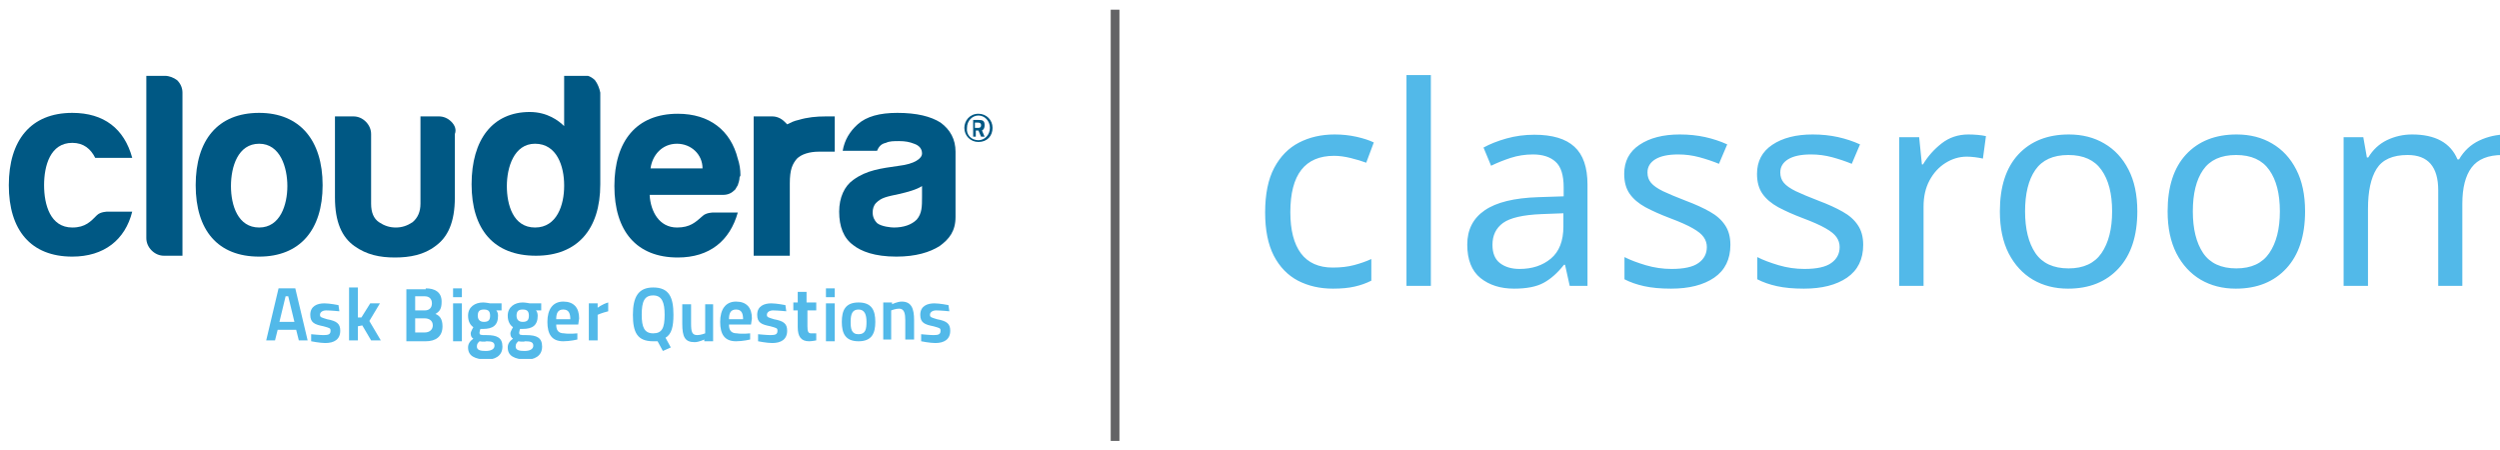
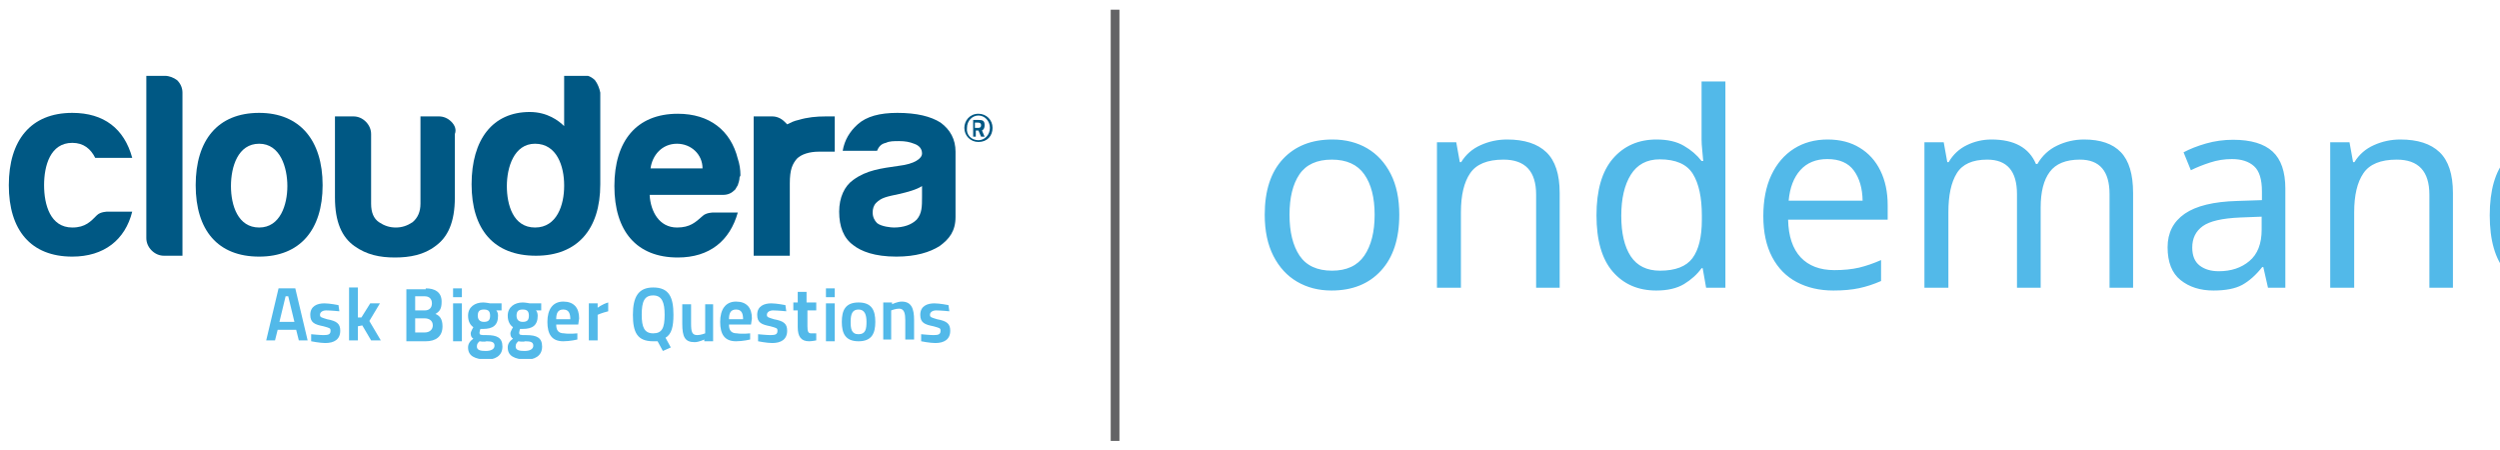
<svg xmlns="http://www.w3.org/2000/svg" xmlns:xlink="http://www.w3.org/1999/xlink" version="1.1" id="Layer_1" x="0px" y="0px" viewBox="0 0 283.5 51" style="enable-background:new 0 0 283.5 51;" xml:space="preserve">
  <style type="text/css">
	.st0{fill:none;stroke:#636466;stroke-width:0.99;}
	.st1{fill:#52B9E9;}
- 	.st2{clip-path:url(#XMLID_109_);fill:#52B9E9;}
- 	.st3{clip-path:url(#XMLID_109_);fill:#005884;}
+ 	.st2{clip-path:url(#XMLID_70_);fill:#52B9E9;}
+ 	.st3{clip-path:url(#XMLID_70_);fill:#005884;}
	.st4{font-family:'TitilliumWeb-Bold';}
- 	.st5{font-size:31.454px;}
+ 	.st5{font-size:30.773px;}
</style>
  <g id="XMLID_1_">
    <line id="XMLID_4_" class="st0" x1="126.5" y1="1.1" x2="126.5" y2="50" />
    <g id="XMLID_69_">
      <path id="XMLID_66_" class="st1" d="M31.6,32.7h1.9l1.4,5.9h-1l-0.3-1.2h-2.1l-0.3,1.2h-1L31.6,32.7z M31.7,36.5h1.7l-0.7-2.9    h-0.3L31.7,36.5z" />
      <g id="XMLID_5_">
        <defs>
          <rect id="XMLID_6_" x="1" y="8.6" width="111.5" height="32.1" />
        </defs>
-         <clipPath id="XMLID_109_">
+         <clipPath id="XMLID_70_">
          <use xlink:href="#XMLID_6_" style="overflow:visible;" />
        </clipPath>
        <path id="XMLID_65_" class="st2" d="M38.5,35.3c0,0-1-0.1-1.5-0.1c-0.4,0-0.7,0.2-0.7,0.5c0,0.3,0.2,0.3,0.8,0.5     c1.1,0.2,1.5,0.5,1.5,1.3c0,1-0.7,1.4-1.7,1.4c-0.6,0-1.6-0.2-1.6-0.2l0-0.8c0,0,1,0.1,1.4,0.1c0.6,0,0.8-0.1,0.8-0.5     c0-0.3-0.1-0.3-0.8-0.5c-1-0.2-1.5-0.4-1.5-1.3c0-1,0.8-1.3,1.6-1.3c0.6,0,1.6,0.2,1.6,0.2L38.5,35.3z" />
        <polygon id="XMLID_64_" class="st2" points="39.6,38.6 39.6,32.6 40.6,32.6 40.6,36 41,36 42,34.4 43.1,34.4 41.9,36.4      43.2,38.6 42.1,38.6 41.1,36.9 40.6,37 40.6,38.6    " />
        <path id="XMLID_60_" class="st2" d="M48.3,32.7c1,0,1.8,0.4,1.8,1.5c0,0.8-0.2,1.1-0.7,1.4c0.5,0.2,0.8,0.6,0.8,1.4     c0,1.2-0.8,1.7-1.9,1.7h-2.2v-5.9H48.3z M47.1,33.6v1.6h1.1c0.5,0,0.8-0.3,0.8-0.8c0-0.5-0.3-0.8-0.8-0.8H47.1z M47.1,36.1v1.6     h1.1c0.5,0,0.9-0.3,0.9-0.8c0-0.6-0.5-0.8-0.9-0.8H47.1z" />
        <path id="XMLID_57_" class="st2" d="M51.4,32.7h1v1h-1V32.7z M51.4,34.4h1v4.3h-1V34.4z" />
        <path id="XMLID_53_" class="st2" d="M53.1,39.4c0-0.4,0.2-0.7,0.6-1c-0.2-0.1-0.3-0.3-0.3-0.6c0-0.2,0.3-0.7,0.3-0.7     c-0.3-0.2-0.6-0.6-0.6-1.3c0-1,0.8-1.5,1.7-1.5c0.3,0,0.8,0.1,0.8,0.1l1.3,0v0.8h-0.6c0.1,0.1,0.2,0.3,0.2,0.6     c0,1.1-0.6,1.5-1.7,1.5c-0.1,0-0.2,0-0.3,0c0,0-0.1,0.3-0.1,0.4c0,0.3,0.1,0.3,0.8,0.3c1.2,0,1.8,0.3,1.8,1.3     c0,1.1-0.9,1.5-1.9,1.5C53.9,40.7,53.1,40.4,53.1,39.4 M54.4,38.7c-0.2,0.2-0.3,0.3-0.3,0.6c0,0.4,0.4,0.5,1,0.5     c0.6,0,1-0.2,1-0.6c0-0.4-0.3-0.5-0.9-0.5C54.9,38.8,54.4,38.7,54.4,38.7 M55.6,35.8c0-0.5-0.2-0.7-0.7-0.7     c-0.5,0-0.7,0.2-0.7,0.7c0,0.4,0.2,0.7,0.7,0.7S55.6,36.3,55.6,35.8" />
        <path id="XMLID_49_" class="st2" d="M57.6,39.4c0-0.4,0.2-0.7,0.6-1c-0.2-0.1-0.3-0.3-0.3-0.6c0-0.2,0.3-0.7,0.3-0.7     c-0.3-0.2-0.6-0.6-0.6-1.3c0-1,0.8-1.5,1.7-1.5c0.3,0,0.8,0.1,0.8,0.1l1.3,0v0.8h-0.6c0.1,0.1,0.2,0.3,0.2,0.6     c0,1.1-0.6,1.5-1.7,1.5c-0.1,0-0.2,0-0.3,0c0,0-0.1,0.3-0.1,0.4c0,0.3,0.1,0.3,0.8,0.3c1.2,0,1.8,0.3,1.8,1.3     c0,1.1-0.9,1.5-1.9,1.5C58.4,40.7,57.6,40.4,57.6,39.4 M58.8,38.7c-0.2,0.2-0.3,0.3-0.3,0.6c0,0.4,0.4,0.5,1,0.5     c0.6,0,1-0.2,1-0.6c0-0.4-0.3-0.5-0.9-0.5C59.3,38.8,58.8,38.7,58.8,38.7 M60,35.8c0-0.5-0.2-0.7-0.7-0.7c-0.5,0-0.7,0.2-0.7,0.7     c0,0.4,0.2,0.7,0.7,0.7S60,36.3,60,35.8" />
        <path id="XMLID_46_" class="st2" d="M65.5,37.8l0,0.7c0,0-0.8,0.2-1.6,0.2c-1.3,0-1.8-0.8-1.8-2.2c0-1.4,0.6-2.3,1.8-2.3     c1.2,0,1.8,0.7,1.8,1.9l-0.1,0.7h-2.5c0,0.6,0.2,1,0.9,1C64.6,37.9,65.5,37.8,65.5,37.8 M64.7,36.2c0-0.7-0.2-1.1-0.8-1.1     c-0.6,0-0.8,0.4-0.8,1.1H64.7z" />
        <path id="XMLID_45_" class="st2" d="M66.8,34.4h1v0.5c0,0,0.5-0.4,1.2-0.6v1c-0.8,0.2-1.2,0.4-1.2,0.4v2.9h-1V34.4z" />
        <path id="XMLID_42_" class="st2" d="M74.6,38.7c-0.1,0-0.3,0-0.5,0c-1.8,0-2.3-1-2.3-3c0-2,0.6-3.1,2.3-3.1     c1.8,0,2.3,1.1,2.3,3.1c0,1.3-0.2,2.2-0.9,2.6l0.6,1.1l-0.9,0.4L74.6,38.7z M75.4,35.7c0-1.4-0.3-2.2-1.3-2.2     c-1,0-1.3,0.7-1.3,2.2c0,1.4,0.3,2.1,1.3,2.1C75.1,37.8,75.4,37.2,75.4,35.7" />
        <path id="XMLID_41_" class="st2" d="M80.9,34.4v4.3h-1v-0.2c0,0-0.6,0.3-1.1,0.3c-1.1,0-1.4-0.6-1.4-2.1v-2.2h1v2.2     c0,0.9,0.1,1.3,0.7,1.3c0.4,0,0.9-0.2,0.9-0.2v-3.3H80.9z" />
        <path id="XMLID_38_" class="st2" d="M85.1,37.8l0,0.7c0,0-0.8,0.2-1.6,0.2c-1.3,0-1.8-0.8-1.8-2.2c0-1.4,0.6-2.3,1.8-2.3     c1.2,0,1.8,0.7,1.8,1.9l-0.1,0.7h-2.5c0,0.6,0.2,1,0.9,1C84.2,37.9,85.1,37.8,85.1,37.8 M84.3,36.2c0-0.7-0.2-1.1-0.8-1.1     c-0.6,0-0.8,0.4-0.8,1.1H84.3z" />
        <path id="XMLID_37_" class="st2" d="M89.2,35.3c0,0-1-0.1-1.5-0.1c-0.4,0-0.7,0.2-0.7,0.5c0,0.3,0.2,0.3,0.8,0.5     c1.1,0.2,1.5,0.5,1.5,1.3c0,1-0.7,1.4-1.7,1.4c-0.6,0-1.6-0.2-1.6-0.2l0-0.8c0,0,1,0.1,1.4,0.1c0.6,0,0.8-0.1,0.8-0.5     c0-0.3-0.1-0.3-0.8-0.5c-1-0.2-1.5-0.4-1.5-1.3c0-1,0.8-1.3,1.6-1.3c0.6,0,1.6,0.2,1.6,0.2L89.2,35.3z" />
        <path id="XMLID_36_" class="st2" d="M91.6,35.2V37c0,0.6,0.1,0.8,0.4,0.8c0.2,0,0.6,0,0.6,0l0,0.8c0,0-0.5,0.1-0.8,0.1     c-0.9,0-1.3-0.5-1.3-1.6v-1.9h-0.5v-0.9h0.5v-1.2h1v1.2h1.1v0.9H91.6z" />
        <path id="XMLID_33_" class="st2" d="M93.7,32.7h1v1h-1V32.7z M93.7,34.4h1v4.3h-1V34.4z" />
        <path id="XMLID_30_" class="st2" d="M99.3,36.5c0,1.3-0.4,2.2-1.9,2.2c-1.5,0-1.9-0.9-1.9-2.2c0-1.3,0.4-2.2,1.9-2.2     C98.9,34.3,99.3,35.2,99.3,36.5 M98.3,36.5c0-0.8-0.2-1.4-0.9-1.4c-0.7,0-0.9,0.5-0.9,1.4c0,0.8,0.1,1.4,0.9,1.4     C98.2,37.9,98.3,37.3,98.3,36.5" />
        <path id="XMLID_29_" class="st2" d="M100.2,38.6v-4.3h1v0.2c0,0,0.6-0.3,1.1-0.3c1.1,0,1.4,0.8,1.4,2.1v2.2h-1v-2.2     c0-0.7-0.1-1.3-0.7-1.3c-0.4,0-0.9,0.2-0.9,0.2v3.3H100.2z" />
        <path id="XMLID_28_" class="st2" d="M107.7,35.3c0,0-1-0.1-1.5-0.1c-0.4,0-0.7,0.2-0.7,0.5c0,0.3,0.2,0.3,0.8,0.5     c1.1,0.2,1.5,0.5,1.5,1.3c0,1-0.7,1.4-1.7,1.4c-0.6,0-1.6-0.2-1.6-0.2l0-0.8c0,0,1,0.1,1.4,0.1c0.6,0,0.8-0.1,0.8-0.5     c0-0.3-0.1-0.3-0.8-0.5c-1-0.2-1.5-0.4-1.5-1.3c0-1,0.8-1.3,1.6-1.3c0.6,0,1.6,0.2,1.6,0.2L107.7,35.3z" />
        <path id="XMLID_27_" class="st3" d="M93.7,13.2c-1.1,0-2.1,0.1-3.1,0.4c-0.5,0.1-0.9,0.3-1.3,0.5c-0.1-0.1-0.2-0.2-0.3-0.3     c-0.4-0.4-0.9-0.6-1.4-0.6h-2.1V29h4.1v-8.2c0-1.6,0.3-2.2,0.8-2.8c0.5-0.5,1.4-0.8,2.5-0.8h1.8v-4H93.7" />
        <path id="XMLID_26_" class="st3" d="M18.7,8.6h-2.1V27c0,0.5,0.2,1,0.6,1.4c0.4,0.4,0.9,0.6,1.4,0.6h2.1V10.5     c0-0.5-0.2-1-0.6-1.4C19.7,8.8,19.2,8.6,18.7,8.6" />
        <path id="XMLID_23_" class="st3" d="M29.4,25.8c2.4,0,3.2-2.6,3.2-4.7s-0.8-4.8-3.2-4.8c-2.4,0-3.2,2.6-3.2,4.8     S27,25.8,29.4,25.8 M29.4,12.8c4.6,0,7.2,3.1,7.2,8.2c0,5.1-2.6,8.1-7.2,8.1c-4.7,0-7.2-3-7.2-8.1C22.2,15.9,24.7,12.8,29.4,12.8     " />
        <path id="XMLID_22_" class="st3" d="M8.2,25.8C5.7,25.8,5,23.2,5,21s0.7-4.8,3.2-4.8c1.3,0,2.1,0.7,2.6,1.7H15     c-0.9-3.3-3.2-5.1-6.8-5.1C3.5,12.8,1,15.9,1,21c0,5.1,2.5,8.1,7.2,8.1c3.6,0,6-1.9,6.8-5.1h-2.8c0,0-0.8,0-1.2,0.4     C10.3,25.1,9.7,25.8,8.2,25.8" />
        <path id="XMLID_21_" class="st3" d="M51.2,13.8c-0.4-0.4-0.9-0.6-1.4-0.6h-2.1v9.9c0,0.9-0.3,1.6-0.9,2.1     c-0.6,0.4-1.2,0.6-1.9,0.6c-0.7,0-1.3-0.2-1.9-0.6c-0.6-0.4-0.9-1.1-0.9-2.1v-7.9c0-0.5-0.2-1-0.6-1.4c-0.4-0.4-0.9-0.6-1.4-0.6     h-2.1v9.2c0,2.8,0.8,4.5,2.2,5.5c1.4,1,2.9,1.3,4.6,1.3c1.7,0,3.3-0.3,4.6-1.3c1.4-1,2.2-2.7,2.2-5.5v-7.2     C51.8,14.7,51.6,14.2,51.2,13.8" />
        <path id="XMLID_18_" class="st3" d="M67.5,9.1c-0.4-0.4-0.9-0.6-1.4-0.6H64v5.8c-0.6-0.6-1.9-1.6-3.9-1.6c-4.2,0-6.6,3.1-6.6,8.2     c0,5.1,2.5,8.1,7.3,8.1c4.7,0,7.3-3,7.3-8.1h0V10.5C68,10,67.8,9.5,67.5,9.1 M60.7,25.8c-2.5,0-3.2-2.6-3.2-4.7s0.8-4.8,3.2-4.8     c2.5,0,3.3,2.6,3.3,4.7v0.1h0C64,23.2,63.2,25.8,60.7,25.8" />
        <path id="XMLID_15_" class="st3" d="M83.9,20.1c0,0.3-0.1,0.6-0.2,0.9c-0.1,0.2-0.2,0.3-0.3,0.5c-0.4,0.4-0.8,0.6-1.4,0.6h-8.3     c0.1,1.9,1.1,3.7,3.1,3.7c1.5,0,2.1-0.6,2.9-1.3c0.4-0.4,1.2-0.4,1.2-0.4h2.8c-0.9,3.2-3.2,5.1-6.8,5.1c-4.7,0-7.2-3-7.2-8.1     c0-5.1,2.5-8.2,7.2-8.2c3.6,0,6,1.9,6.8,5.1c0.2,0.6,0.3,1.2,0.3,1.9L83.9,20.1z M76.8,16.3c-1.7,0-2.8,1.3-3,2.8h5.9     C79.7,17.5,78.4,16.3,76.8,16.3" />
        <path id="XMLID_12_" class="st3" d="M108.4,17.2c0-1.4-0.6-2.5-1.7-3.3c-1.1-0.7-2.7-1.1-4.9-1.1c-2,0-3.5,0.4-4.5,1.3     c-0.9,0.8-1.5,1.8-1.7,3h3.9c0.2-0.5,0.5-0.8,1-0.9c0.4-0.2,0.9-0.2,1.5-0.2c0.7,0,1.2,0.1,1.7,0.3c0.6,0.2,0.9,0.6,0.9,1.1     c0,0.6-0.9,1.2-2.6,1.4c-2.1,0.3-3.7,0.5-5.2,1.6c-1,0.7-1.6,2-1.6,3.6c0,1.7,0.5,3,1.6,3.8c0.9,0.7,2.4,1.3,4.9,1.3     c2.2,0,3.8-0.5,4.9-1.2c1.1-0.8,1.8-1.7,1.8-3.3V17.2z M104,24.9c-0.6,0.6-1.5,0.9-2.6,0.9c-0.3,0-1.4-0.1-1.9-0.5     C99.2,25,99,24.6,99,24.1c0-0.4,0.1-0.8,0.4-1.1c0.6-0.6,1.2-0.7,2.6-1c0.9-0.2,2-0.5,2.6-0.9v1.2     C104.6,23.4,104.6,24.2,104,24.9" />
        <path id="XMLID_7_" class="st3" d="M111,12.9c0.9,0,1.6,0.7,1.6,1.6c0,0.9-0.6,1.6-1.6,1.6c-0.9,0-1.6-0.7-1.6-1.6     C109.4,13.7,110,12.9,111,12.9 M111,15.9c0.7,0,1.3-0.6,1.3-1.4c0-0.8-0.6-1.4-1.3-1.4c-0.7,0-1.3,0.6-1.3,1.4     C109.6,15.3,110.2,15.9,111,15.9 M111,14.8h-0.3v0.7h-0.3v-1.9h0.6c0.5,0,0.7,0.1,0.7,0.6c0,0.3-0.1,0.5-0.3,0.6l0.3,0.7h-0.4     L111,14.8z M110.6,14.5h0.4c0.2,0,0.3-0.1,0.3-0.3c0-0.2-0.1-0.3-0.4-0.3h-0.3V14.5z" />
      </g>
    </g>
-     <text id="XMLID_3_" transform="matrix(1 0 0 1 141.7893 32.4203)" class="st1 st4 st5">classroom</text>
+     <text id="XMLID_3_" transform="matrix(1 0 0 1 141.7896 32.6322)" class="st1 st4 st5">ondemand</text>
  </g>
</svg>
